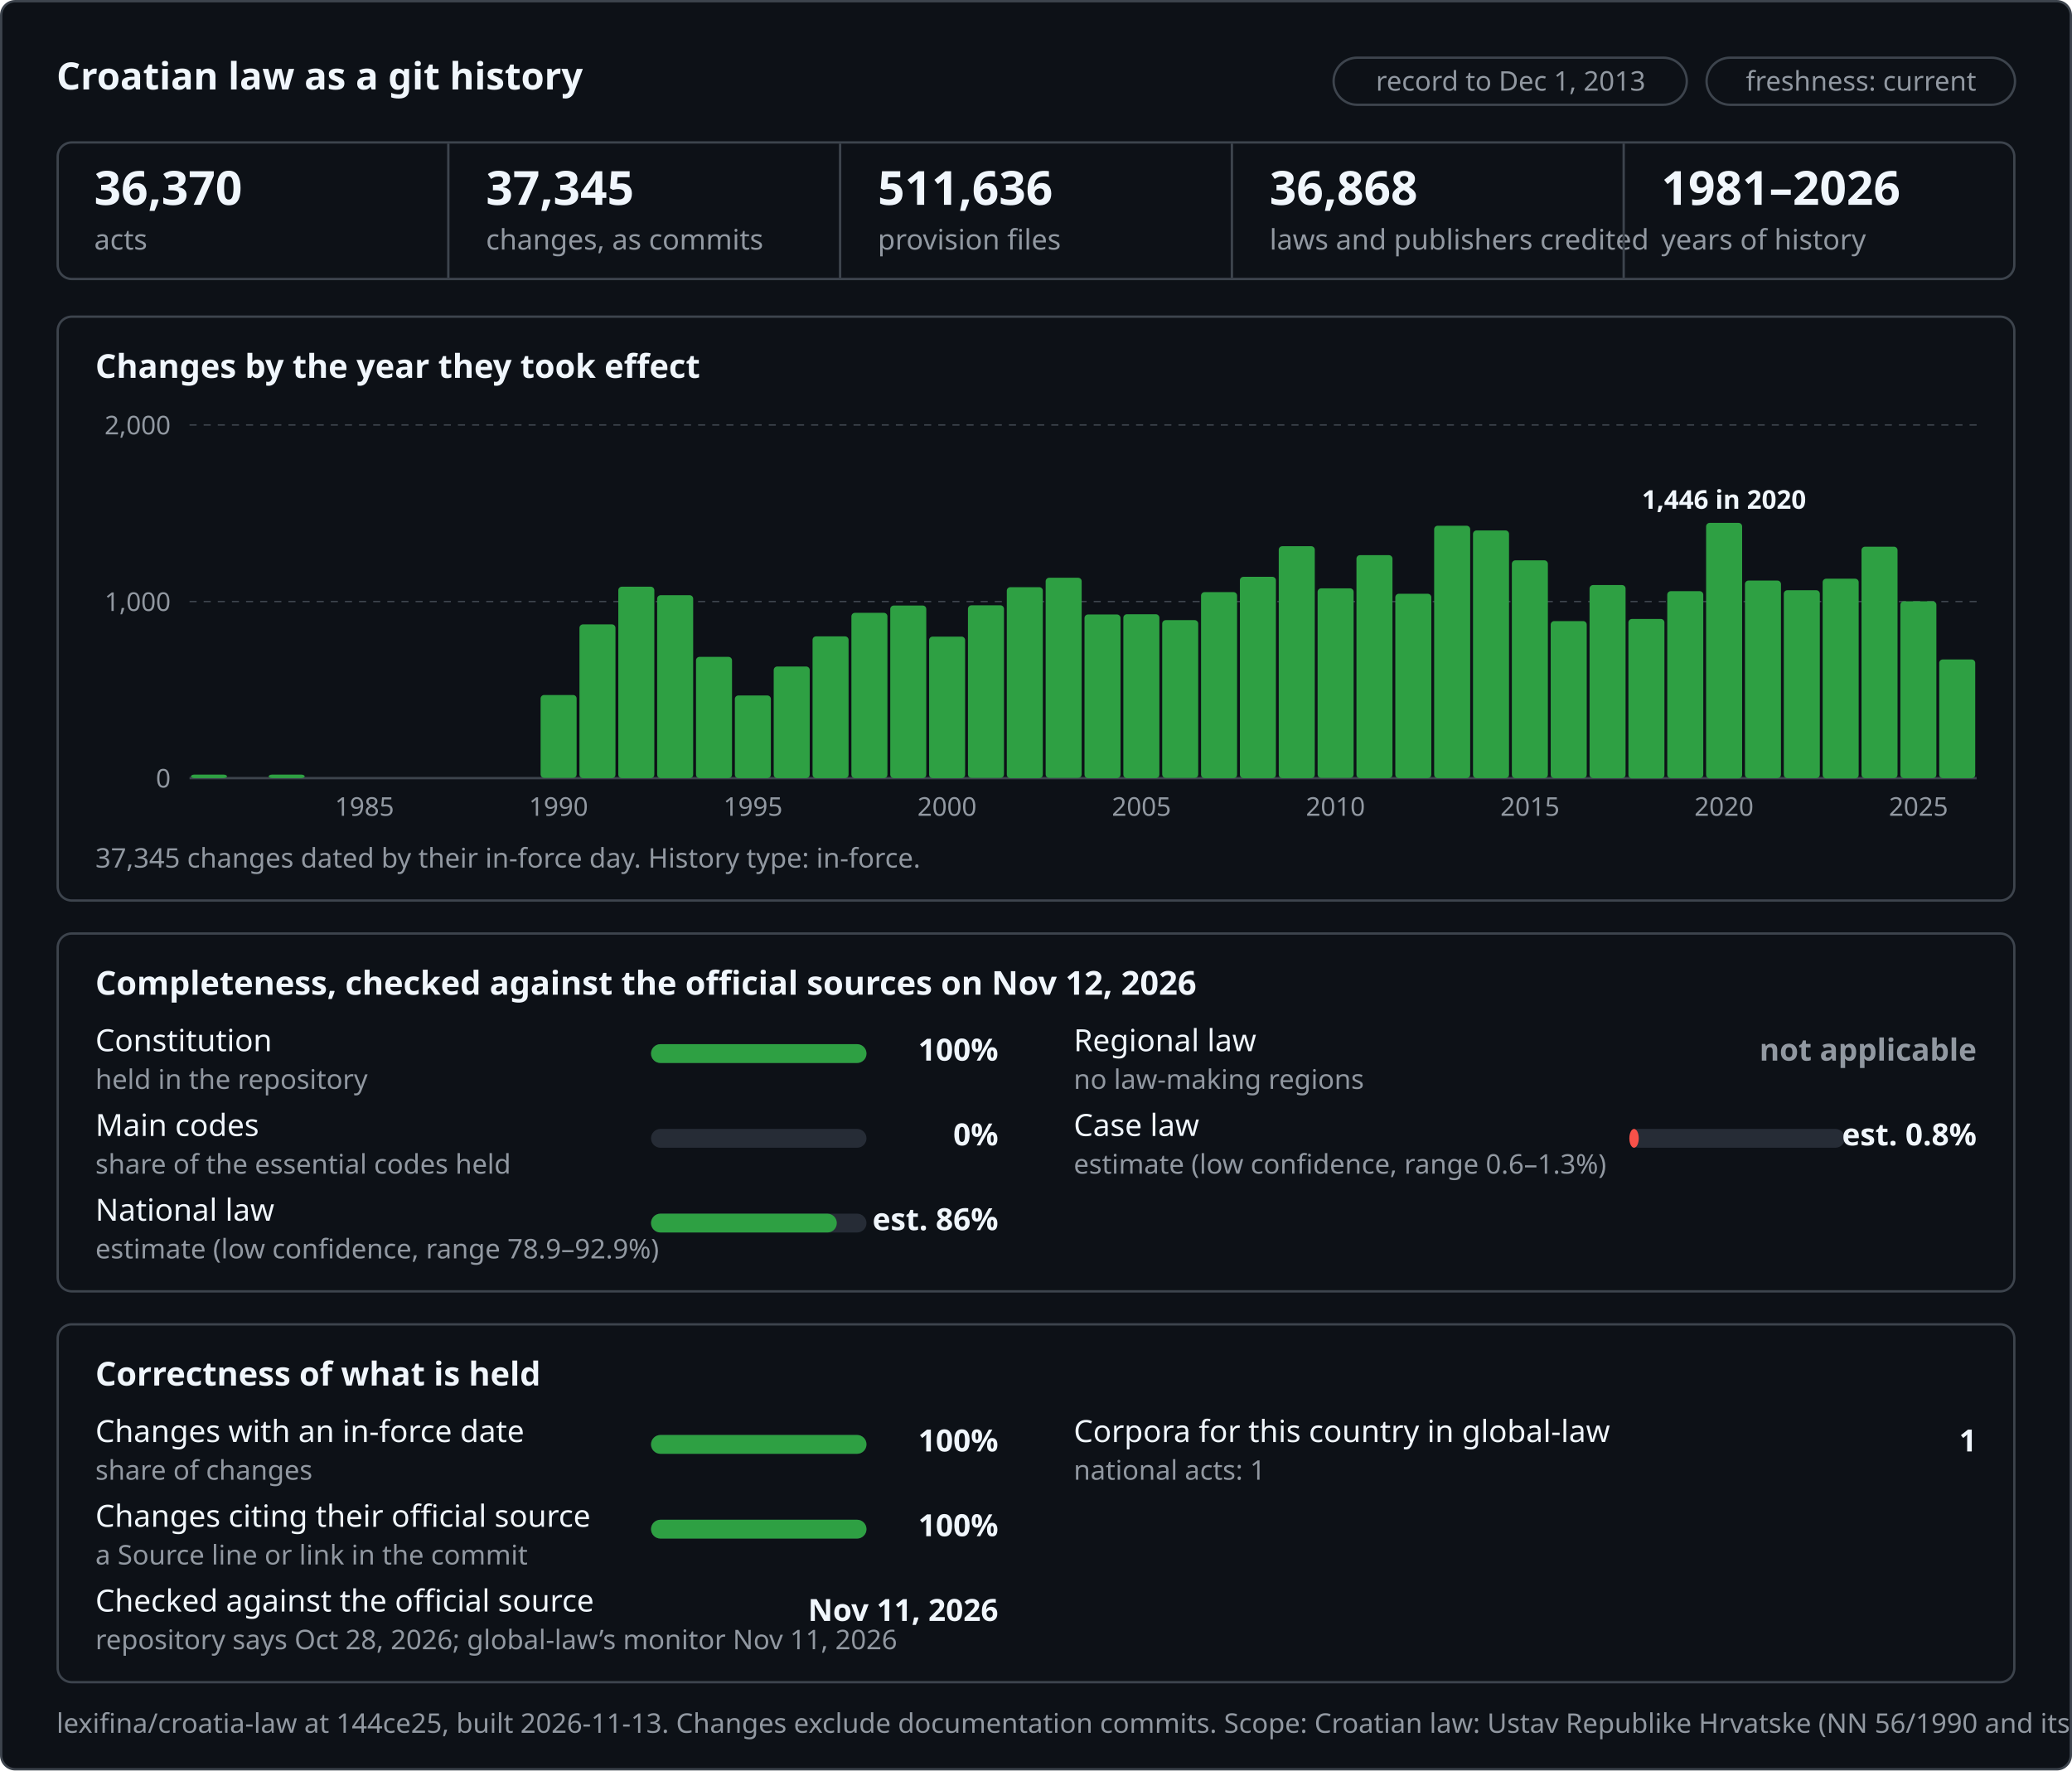
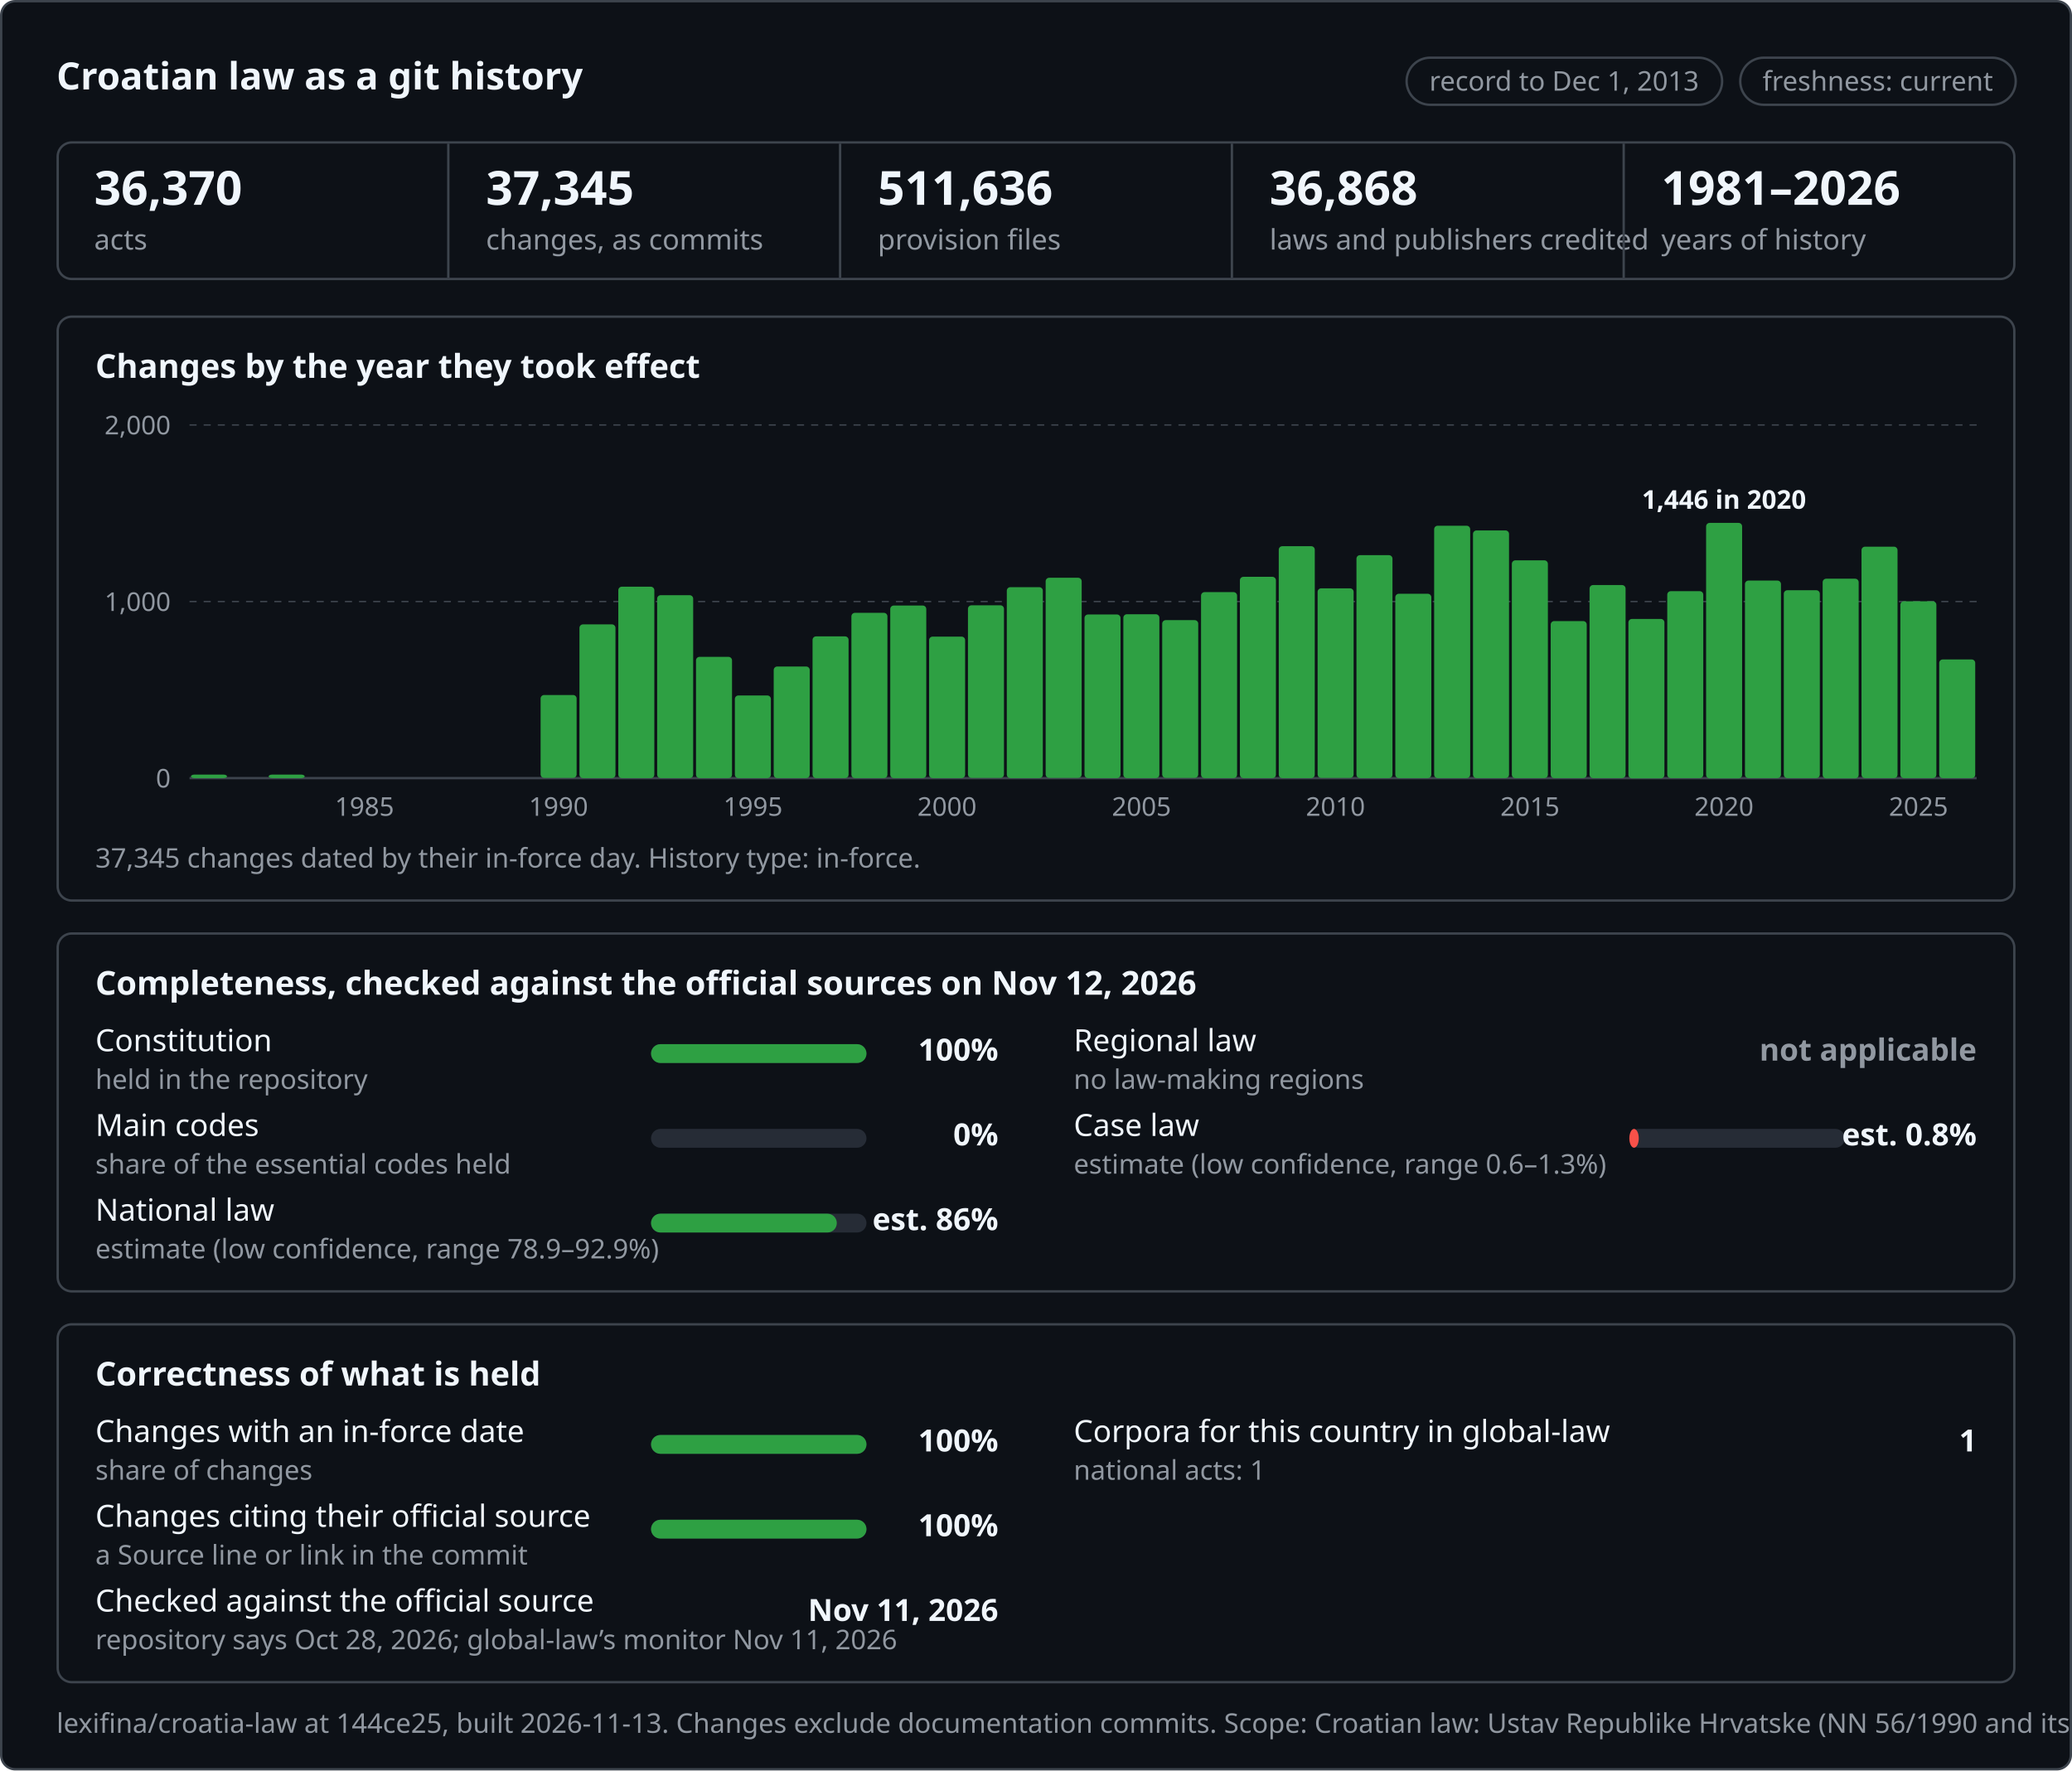
<svg xmlns="http://www.w3.org/2000/svg" width="880" height="752" viewBox="0 0 880 752" font-family="-apple-system,BlinkMacSystemFont,Segoe UI,Noto Sans,Helvetica,Arial,sans-serif">
  <rect x="0.5" y="0.5" width="879" height="751" rx="6" fill="#0d1117" stroke="#3d444d" />
  <text x="24" y="38" font-size="16" font-weight="600" fill="#f0f6fc">Croatian law as a git history</text>
-   <rect x="566.4" y="24.5" width="150" height="20" rx="10" fill="none" stroke="#3d444d" />
-   <text x="641.6" y="38.5" font-size="11.5" font-weight="500" text-anchor="middle" fill="#9198a1">record to Dec 1, 2013</text>
-   <rect x="724.8" y="24.5" width="131" height="20" rx="10" fill="none" stroke="#3d444d" />
-   <text x="790.4" y="38.5" font-size="11.5" font-weight="500" text-anchor="middle" fill="#9198a1">freshness: current</text>
+   <rect x="597.4" y="24.5" width="134" height="20" rx="10" fill="none" stroke="#3d444d" />
+   <text x="664.3" y="38.5" font-size="11.5" font-weight="500" text-anchor="middle" fill="#9198a1">record to Dec 1, 2013</text>
+   <rect x="739.1" y="24.5" width="117" height="20" rx="10" fill="none" stroke="#3d444d" />
+   <text x="797.5" y="38.5" font-size="11.5" font-weight="500" text-anchor="middle" fill="#9198a1">freshness: current</text>
  <rect x="24.5" y="60.5" width="831" height="58" rx="6" fill="#0d1117" stroke="#3d444d" />
  <text x="40.0" y="87" font-size="20" font-weight="600" fill="#f0f6fc">36,370</text>
  <text x="40.0" y="106" font-size="12" fill="#9198a1">acts</text>
  <line x1="190.4" y1="61" x2="190.4" y2="118" stroke="#3d444d" />
  <text x="206.4" y="87" font-size="20" font-weight="600" fill="#f0f6fc">37,345</text>
  <text x="206.4" y="106" font-size="12" fill="#9198a1">changes, as commits</text>
  <line x1="356.8" y1="61" x2="356.8" y2="118" stroke="#3d444d" />
  <text x="372.8" y="87" font-size="20" font-weight="600" fill="#f0f6fc">511,636</text>
  <text x="372.8" y="106" font-size="12" fill="#9198a1">provision files</text>
  <line x1="523.2" y1="61" x2="523.2" y2="118" stroke="#3d444d" />
  <text x="539.2" y="87" font-size="20" font-weight="600" fill="#f0f6fc">36,868</text>
-   <text x="539.2" y="106" font-size="12" fill="#9198a1">laws and publishers credited</text>
+   <text x="539.2" y="106" font-size="12" fill="#9198a1" textLength="142" lengthAdjust="spacingAndGlyphs">laws and publishers credited</text>
  <line x1="689.6" y1="61" x2="689.6" y2="118" stroke="#3d444d" />
  <text x="705.6" y="87" font-size="20" font-weight="600" fill="#f0f6fc">1981–2026</text>
  <text x="705.6" y="106" font-size="12" fill="#9198a1">years of history</text>
  <rect x="24.5" y="134.5" width="831" height="248" rx="6" fill="#0d1117" stroke="#3d444d" />
  <text x="40.5" y="160.5" font-size="14" font-weight="600" fill="#f0f6fc">Changes by the year they took effect</text>
  <line x1="80.5" y1="330.5" x2="839.5" y2="330.5" stroke="#3d444d" stroke-width="1" />
  <text x="72.5" y="334.5" font-size="11" text-anchor="end" fill="#9198a1">0</text>
  <line x1="80.5" y1="255.5" x2="839.5" y2="255.5" stroke="#3d444d" stroke-width="0.6" stroke-dasharray="3 3" />
  <text x="72.5" y="259.5" font-size="11" text-anchor="end" fill="#9198a1">1,000</text>
  <line x1="80.5" y1="180.5" x2="839.5" y2="180.5" stroke="#3d444d" stroke-width="0.6" stroke-dasharray="3 3" />
  <text x="72.5" y="184.5" font-size="11" text-anchor="end" fill="#9198a1">2,000</text>
  <rect x="81.10" y="329.0" width="15.30" height="1.5" rx="1.5" fill="#2ea043" />
  <rect x="114.10" y="329.0" width="15.30" height="1.5" rx="1.5" fill="#2ea043" />
  <text x="154.8" y="346.5" font-size="11" text-anchor="middle" fill="#9198a1">1985</text>
  <rect x="229.60" y="295.2" width="15.30" height="35.2" rx="1.5" fill="#2ea043" />
  <text x="237.2" y="346.5" font-size="11" text-anchor="middle" fill="#9198a1">1990</text>
  <rect x="246.10" y="265.2" width="15.30" height="65.3" rx="1.5" fill="#2ea043" />
  <rect x="262.60" y="249.2" width="15.30" height="81.3" rx="1.5" fill="#2ea043" />
  <rect x="279.10" y="252.8" width="15.30" height="77.7" rx="1.5" fill="#2ea043" />
  <rect x="295.60" y="279.0" width="15.30" height="51.5" rx="1.5" fill="#2ea043" />
  <rect x="312.10" y="295.4" width="15.30" height="35.1" rx="1.5" fill="#2ea043" />
  <text x="319.8" y="346.5" font-size="11" text-anchor="middle" fill="#9198a1">1995</text>
  <rect x="328.60" y="283.1" width="15.30" height="47.4" rx="1.5" fill="#2ea043" />
  <rect x="345.10" y="270.3" width="15.30" height="60.2" rx="1.5" fill="#2ea043" />
  <rect x="361.60" y="260.3" width="15.30" height="70.2" rx="1.5" fill="#2ea043" />
  <rect x="378.10" y="257.2" width="15.30" height="73.3" rx="1.5" fill="#2ea043" />
  <rect x="394.60" y="270.4" width="15.30" height="60.1" rx="1.5" fill="#2ea043" />
  <text x="402.2" y="346.5" font-size="11" text-anchor="middle" fill="#9198a1">2000</text>
  <rect x="411.10" y="257.1" width="15.30" height="73.3" rx="1.5" fill="#2ea043" />
  <rect x="427.60" y="249.4" width="15.30" height="81.1" rx="1.5" fill="#2ea043" />
  <rect x="444.10" y="245.4" width="15.30" height="85.0" rx="1.5" fill="#2ea043" />
  <rect x="460.60" y="261.0" width="15.30" height="69.5" rx="1.5" fill="#2ea043" />
  <rect x="477.10" y="260.9" width="15.30" height="69.6" rx="1.5" fill="#2ea043" />
  <text x="484.8" y="346.5" font-size="11" text-anchor="middle" fill="#9198a1">2005</text>
  <rect x="493.60" y="263.4" width="15.30" height="67.0" rx="1.5" fill="#2ea043" />
  <rect x="510.10" y="251.5" width="15.30" height="79.0" rx="1.5" fill="#2ea043" />
  <rect x="526.60" y="245.0" width="15.30" height="85.5" rx="1.5" fill="#2ea043" />
  <rect x="543.10" y="232.0" width="15.30" height="98.5" rx="1.5" fill="#2ea043" />
  <rect x="559.60" y="249.9" width="15.30" height="80.5" rx="1.5" fill="#2ea043" />
  <text x="567.2" y="346.5" font-size="11" text-anchor="middle" fill="#9198a1">2010</text>
  <rect x="576.10" y="235.8" width="15.30" height="94.7" rx="1.5" fill="#2ea043" />
  <rect x="592.60" y="252.2" width="15.30" height="78.3" rx="1.5" fill="#2ea043" />
  <rect x="609.10" y="223.3" width="15.30" height="107.2" rx="1.5" fill="#2ea043" />
  <rect x="625.60" y="225.3" width="15.30" height="105.2" rx="1.5" fill="#2ea043" />
  <rect x="642.10" y="238.0" width="15.30" height="92.5" rx="1.5" fill="#2ea043" />
  <text x="649.8" y="346.5" font-size="11" text-anchor="middle" fill="#9198a1">2015</text>
  <rect x="658.60" y="263.8" width="15.30" height="66.7" rx="1.5" fill="#2ea043" />
  <rect x="675.10" y="248.5" width="15.30" height="82.0" rx="1.5" fill="#2ea043" />
  <rect x="691.60" y="262.9" width="15.30" height="67.7" rx="1.5" fill="#2ea043" />
  <rect x="708.10" y="251.1" width="15.30" height="79.4" rx="1.5" fill="#2ea043" />
  <rect x="724.60" y="222.1" width="15.30" height="108.5" rx="1.5" fill="#2ea043" />
  <text x="732.2" y="346.5" font-size="11" text-anchor="middle" fill="#9198a1">2020</text>
  <text x="732.2" y="216.1" font-size="11" font-weight="600" text-anchor="middle" fill="#f0f6fc">1,446 in 2020</text>
  <rect x="741.10" y="246.6" width="15.30" height="83.9" rx="1.5" fill="#2ea043" />
  <rect x="757.60" y="250.7" width="15.30" height="79.8" rx="1.5" fill="#2ea043" />
  <rect x="774.10" y="245.8" width="15.30" height="84.8" rx="1.5" fill="#2ea043" />
  <rect x="790.60" y="232.2" width="15.30" height="98.3" rx="1.5" fill="#2ea043" />
  <rect x="807.10" y="255.4" width="15.30" height="75.1" rx="1.5" fill="#2ea043" />
  <text x="814.8" y="346.5" font-size="11" text-anchor="middle" fill="#9198a1">2025</text>
  <rect x="823.60" y="280.1" width="15.30" height="50.4" rx="1.5" fill="#2ea043" />
  <text x="40.5" y="368.5" font-size="11.5" fill="#9198a1">37,345 changes dated by their in-force day. History type: in-force.</text>
  <rect x="24.5" y="396.5" width="831" height="152" rx="6" fill="#0d1117" stroke="#3d444d" />
  <text x="40.5" y="422.5" font-size="14" font-weight="600" fill="#f0f6fc">Completeness, checked against the official sources on Nov 12, 2026</text>
  <text x="40.5" y="446.5" font-size="13" fill="#f0f6fc">Constitution</text>
  <text x="40.5" y="462.5" font-size="11.5" fill="#9198a1">held in the repository</text>
  <g>
    <rect x="276.5" y="443.5" width="91.5" height="8" rx="4" fill="#262c36" />
    <rect x="276.5" y="443.5" width="91.5" height="8" rx="4" fill="#2ea043" />
  </g>
  <text x="424.0" y="450.5" font-size="13" font-weight="600" text-anchor="end" fill="#f0f6fc">100%</text>
  <text x="40.5" y="482.5" font-size="13" fill="#f0f6fc">Main codes</text>
  <text x="40.5" y="498.5" font-size="11.5" fill="#9198a1">share of the essential codes held</text>
  <g>
    <rect x="276.5" y="479.5" width="91.5" height="8" rx="4" fill="#262c36" />
  </g>
  <text x="424.0" y="486.5" font-size="13" font-weight="600" text-anchor="end" fill="#f0f6fc">0%</text>
  <text x="40.5" y="518.5" font-size="13" fill="#f0f6fc">National law</text>
  <text x="40.5" y="534.5" font-size="11.5" fill="#9198a1">estimate (low confidence, range 78.9–92.9%)</text>
  <g>
    <rect x="276.5" y="515.5" width="91.5" height="8" rx="4" fill="#262c36" />
    <rect x="276.5" y="515.5" width="78.9" height="8" rx="4" fill="#2ea043" />
  </g>
  <text x="424.0" y="522.5" font-size="13" font-weight="600" text-anchor="end" fill="#f0f6fc">est. 86%</text>
  <text x="456.0" y="446.5" font-size="13" fill="#f0f6fc">Regional law</text>
  <text x="456.0" y="462.5" font-size="11.5" fill="#9198a1">no law-making regions</text>
  <text x="839.5" y="450.5" font-size="13" font-weight="600" text-anchor="end" fill="#9198a1">not applicable</text>
  <text x="456.0" y="482.5" font-size="13" fill="#f0f6fc">Case law</text>
  <text x="456.0" y="498.5" font-size="11.5" fill="#9198a1">estimate (low confidence, range 0.6–1.3%)</text>
  <g>
    <rect x="692.0" y="479.5" width="91.5" height="8" rx="4" fill="#262c36" />
    <rect x="692.0" y="479.5" width="4.0" height="8" rx="4" fill="#f85149" />
  </g>
  <text x="839.5" y="486.5" font-size="13" font-weight="600" text-anchor="end" fill="#f0f6fc">est. 0.8%</text>
  <rect x="24.5" y="562.5" width="831" height="152" rx="6" fill="#0d1117" stroke="#3d444d" />
  <text x="40.5" y="588.5" font-size="14" font-weight="600" fill="#f0f6fc">Correctness of what is held</text>
  <text x="40.5" y="612.5" font-size="13" fill="#f0f6fc">Changes with an in-force date</text>
  <text x="40.5" y="628.5" font-size="11.5" fill="#9198a1">share of changes</text>
  <g>
    <rect x="276.5" y="609.5" width="91.5" height="8" rx="4" fill="#262c36" />
    <rect x="276.5" y="609.5" width="91.5" height="8" rx="4" fill="#2ea043" />
  </g>
  <text x="424.0" y="616.5" font-size="13" font-weight="600" text-anchor="end" fill="#f0f6fc">100%</text>
  <text x="40.5" y="648.5" font-size="13" fill="#f0f6fc">Changes citing their official source</text>
  <text x="40.5" y="664.5" font-size="11.5" fill="#9198a1">a Source line or link in the commit</text>
  <g>
    <rect x="276.5" y="645.5" width="91.5" height="8" rx="4" fill="#262c36" />
    <rect x="276.5" y="645.5" width="91.5" height="8" rx="4" fill="#2ea043" />
  </g>
  <text x="424.0" y="652.5" font-size="13" font-weight="600" text-anchor="end" fill="#f0f6fc">100%</text>
  <text x="40.5" y="684.5" font-size="13" fill="#f0f6fc">Checked against the official source</text>
  <text x="40.5" y="700.5" font-size="11.5" fill="#9198a1">repository says Oct 28, 2026; global-law’s monitor Nov 11, 2026</text>
  <text x="424.0" y="688.5" font-size="13" font-weight="600" text-anchor="end" fill="#f0f6fc">Nov 11, 2026</text>
  <text x="456.0" y="612.5" font-size="13" fill="#f0f6fc">Corpora for this country in global-law</text>
  <text x="456.0" y="628.5" font-size="11.5" fill="#9198a1">national acts: 1</text>
  <text x="839.5" y="616.5" font-size="13" font-weight="600" text-anchor="end" fill="#f0f6fc">1</text>
-   <text x="24" y="736" font-size="11.5" fill="#9198a1">lexifina/croatia-law at 144ce25, built 2026-11-13. Changes exclude documentation commits. Scope: Croatian law: Ustav Republike Hrvatske (NN 56/1990 and its changes)</text>
+   <text x="24" y="736" font-size="11.5" fill="#9198a1" textLength="832" lengthAdjust="spacingAndGlyphs">lexifina/croatia-law at 144ce25, built 2026-11-13. Changes exclude documentation commits. Scope: Croatian law: Ustav Republike Hrvatske (NN 56/1990 and its changes)</text>
</svg>
